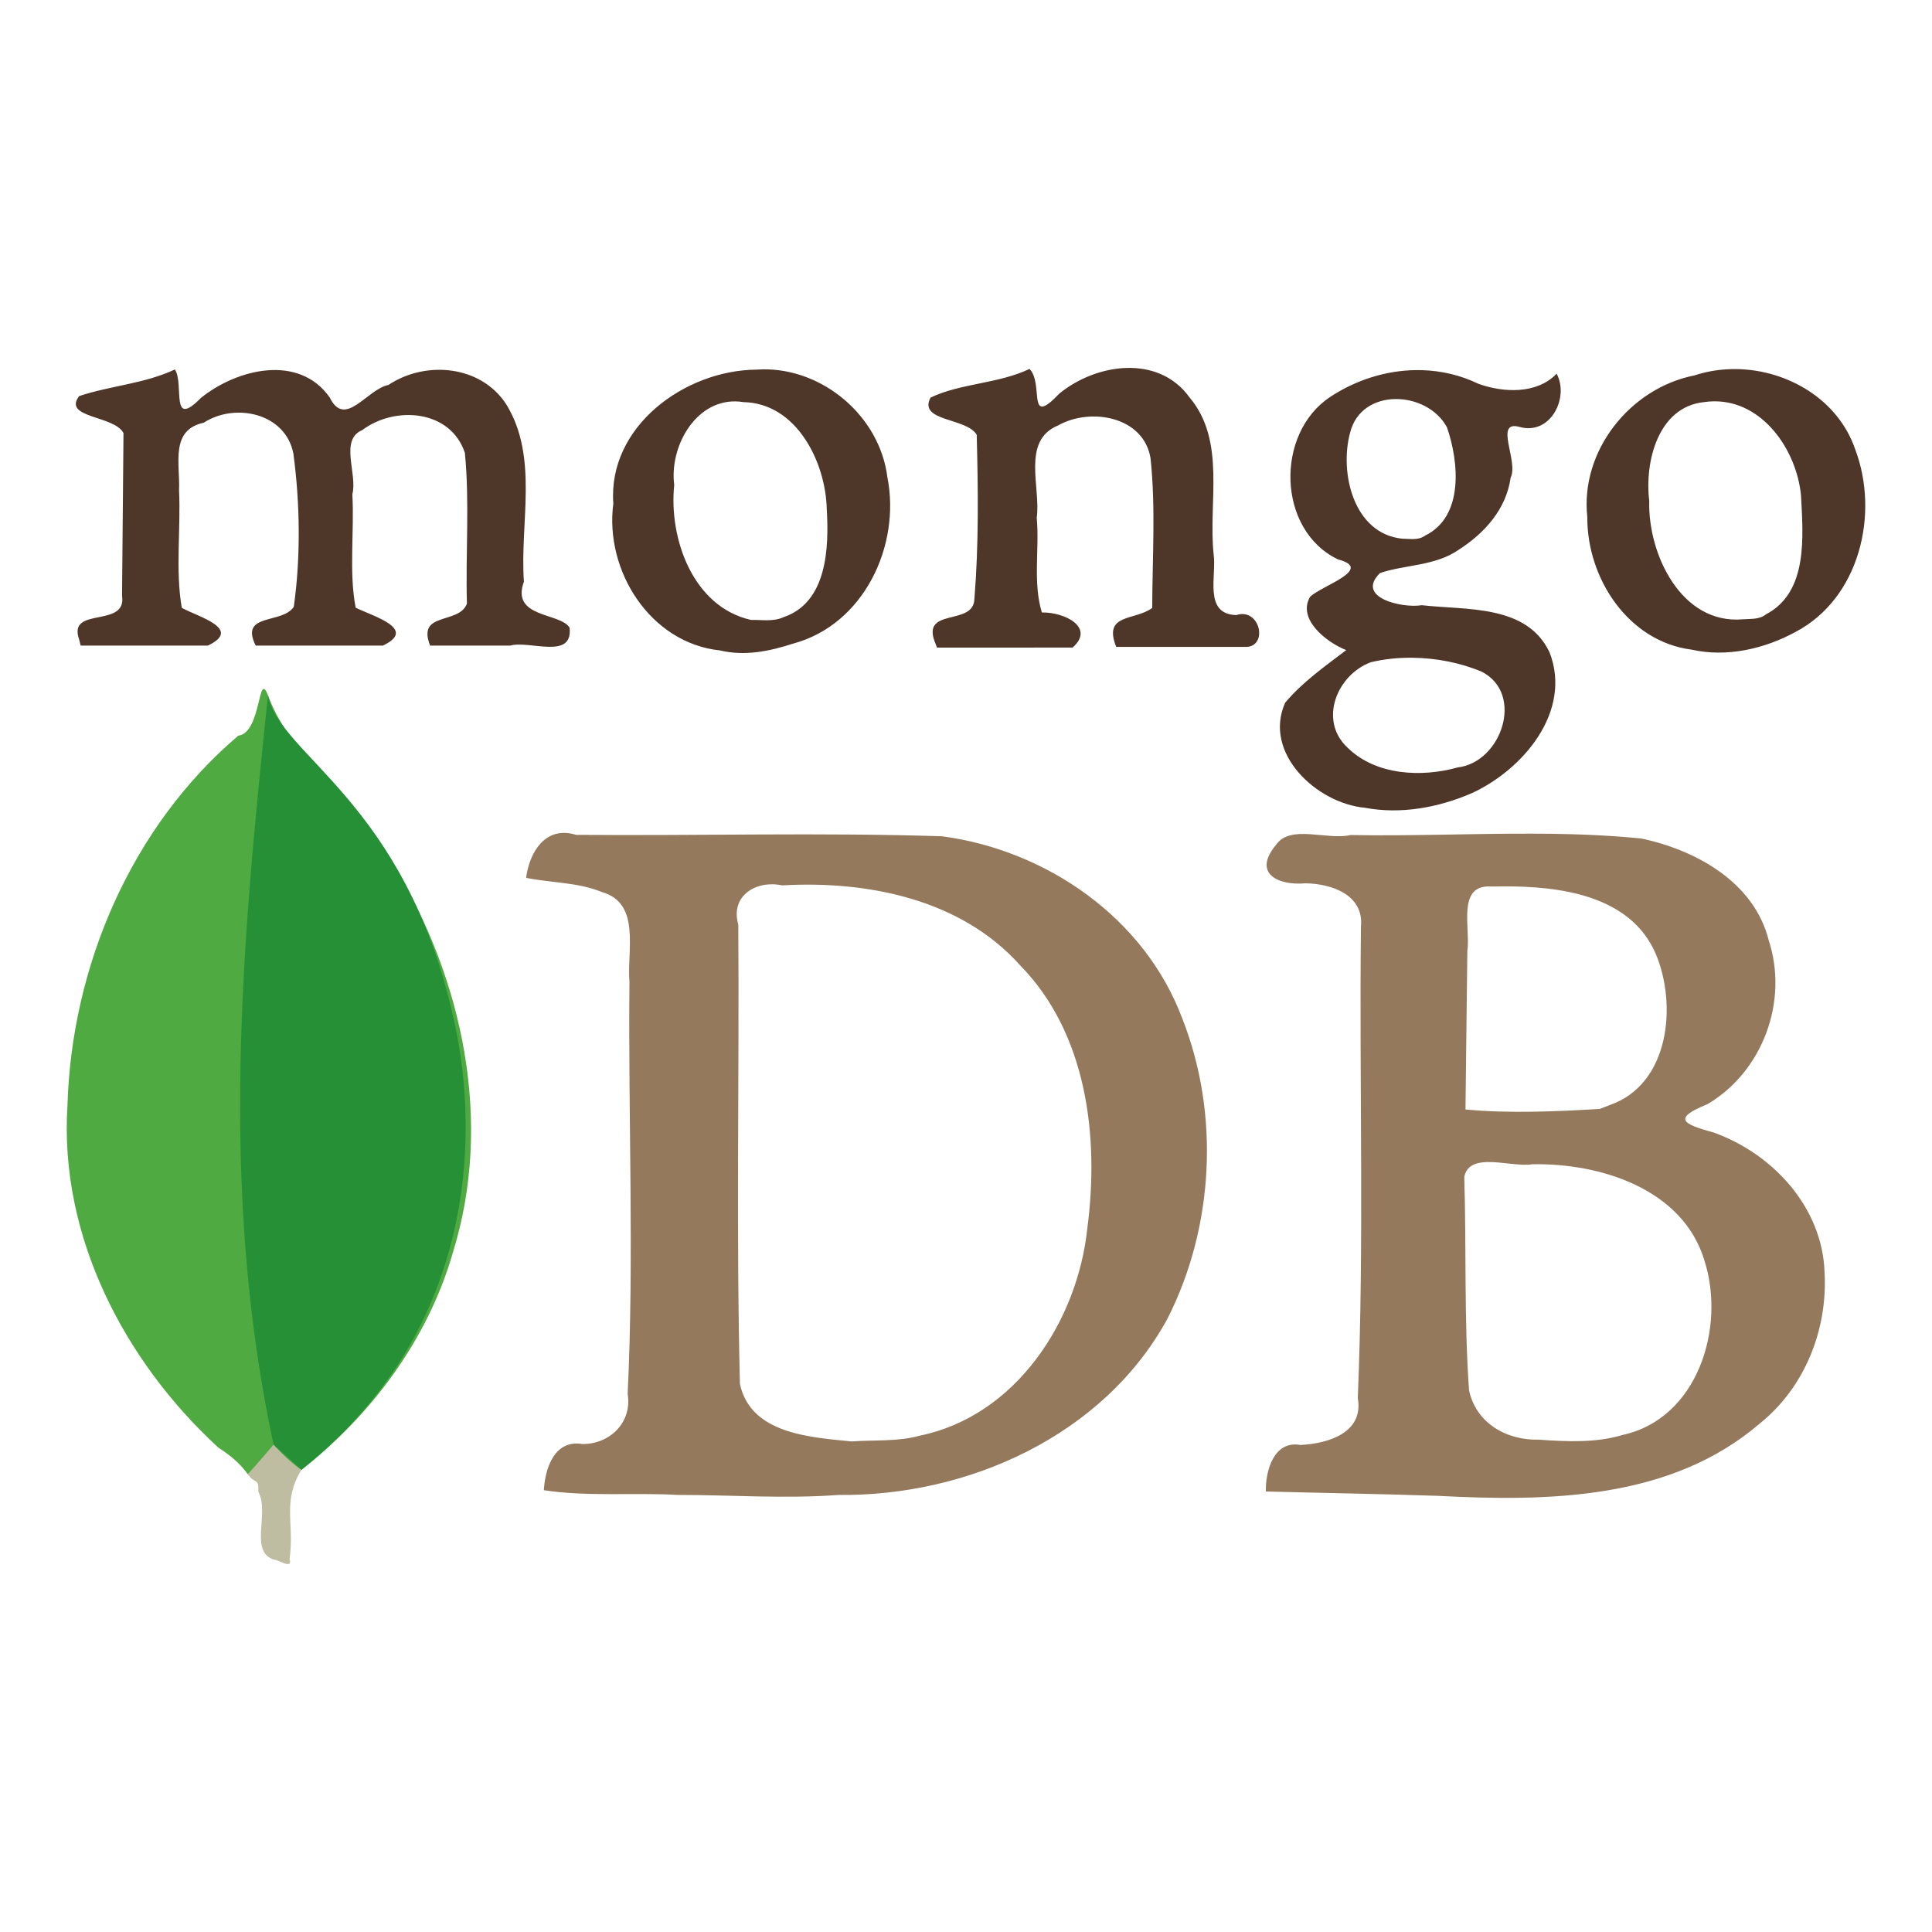
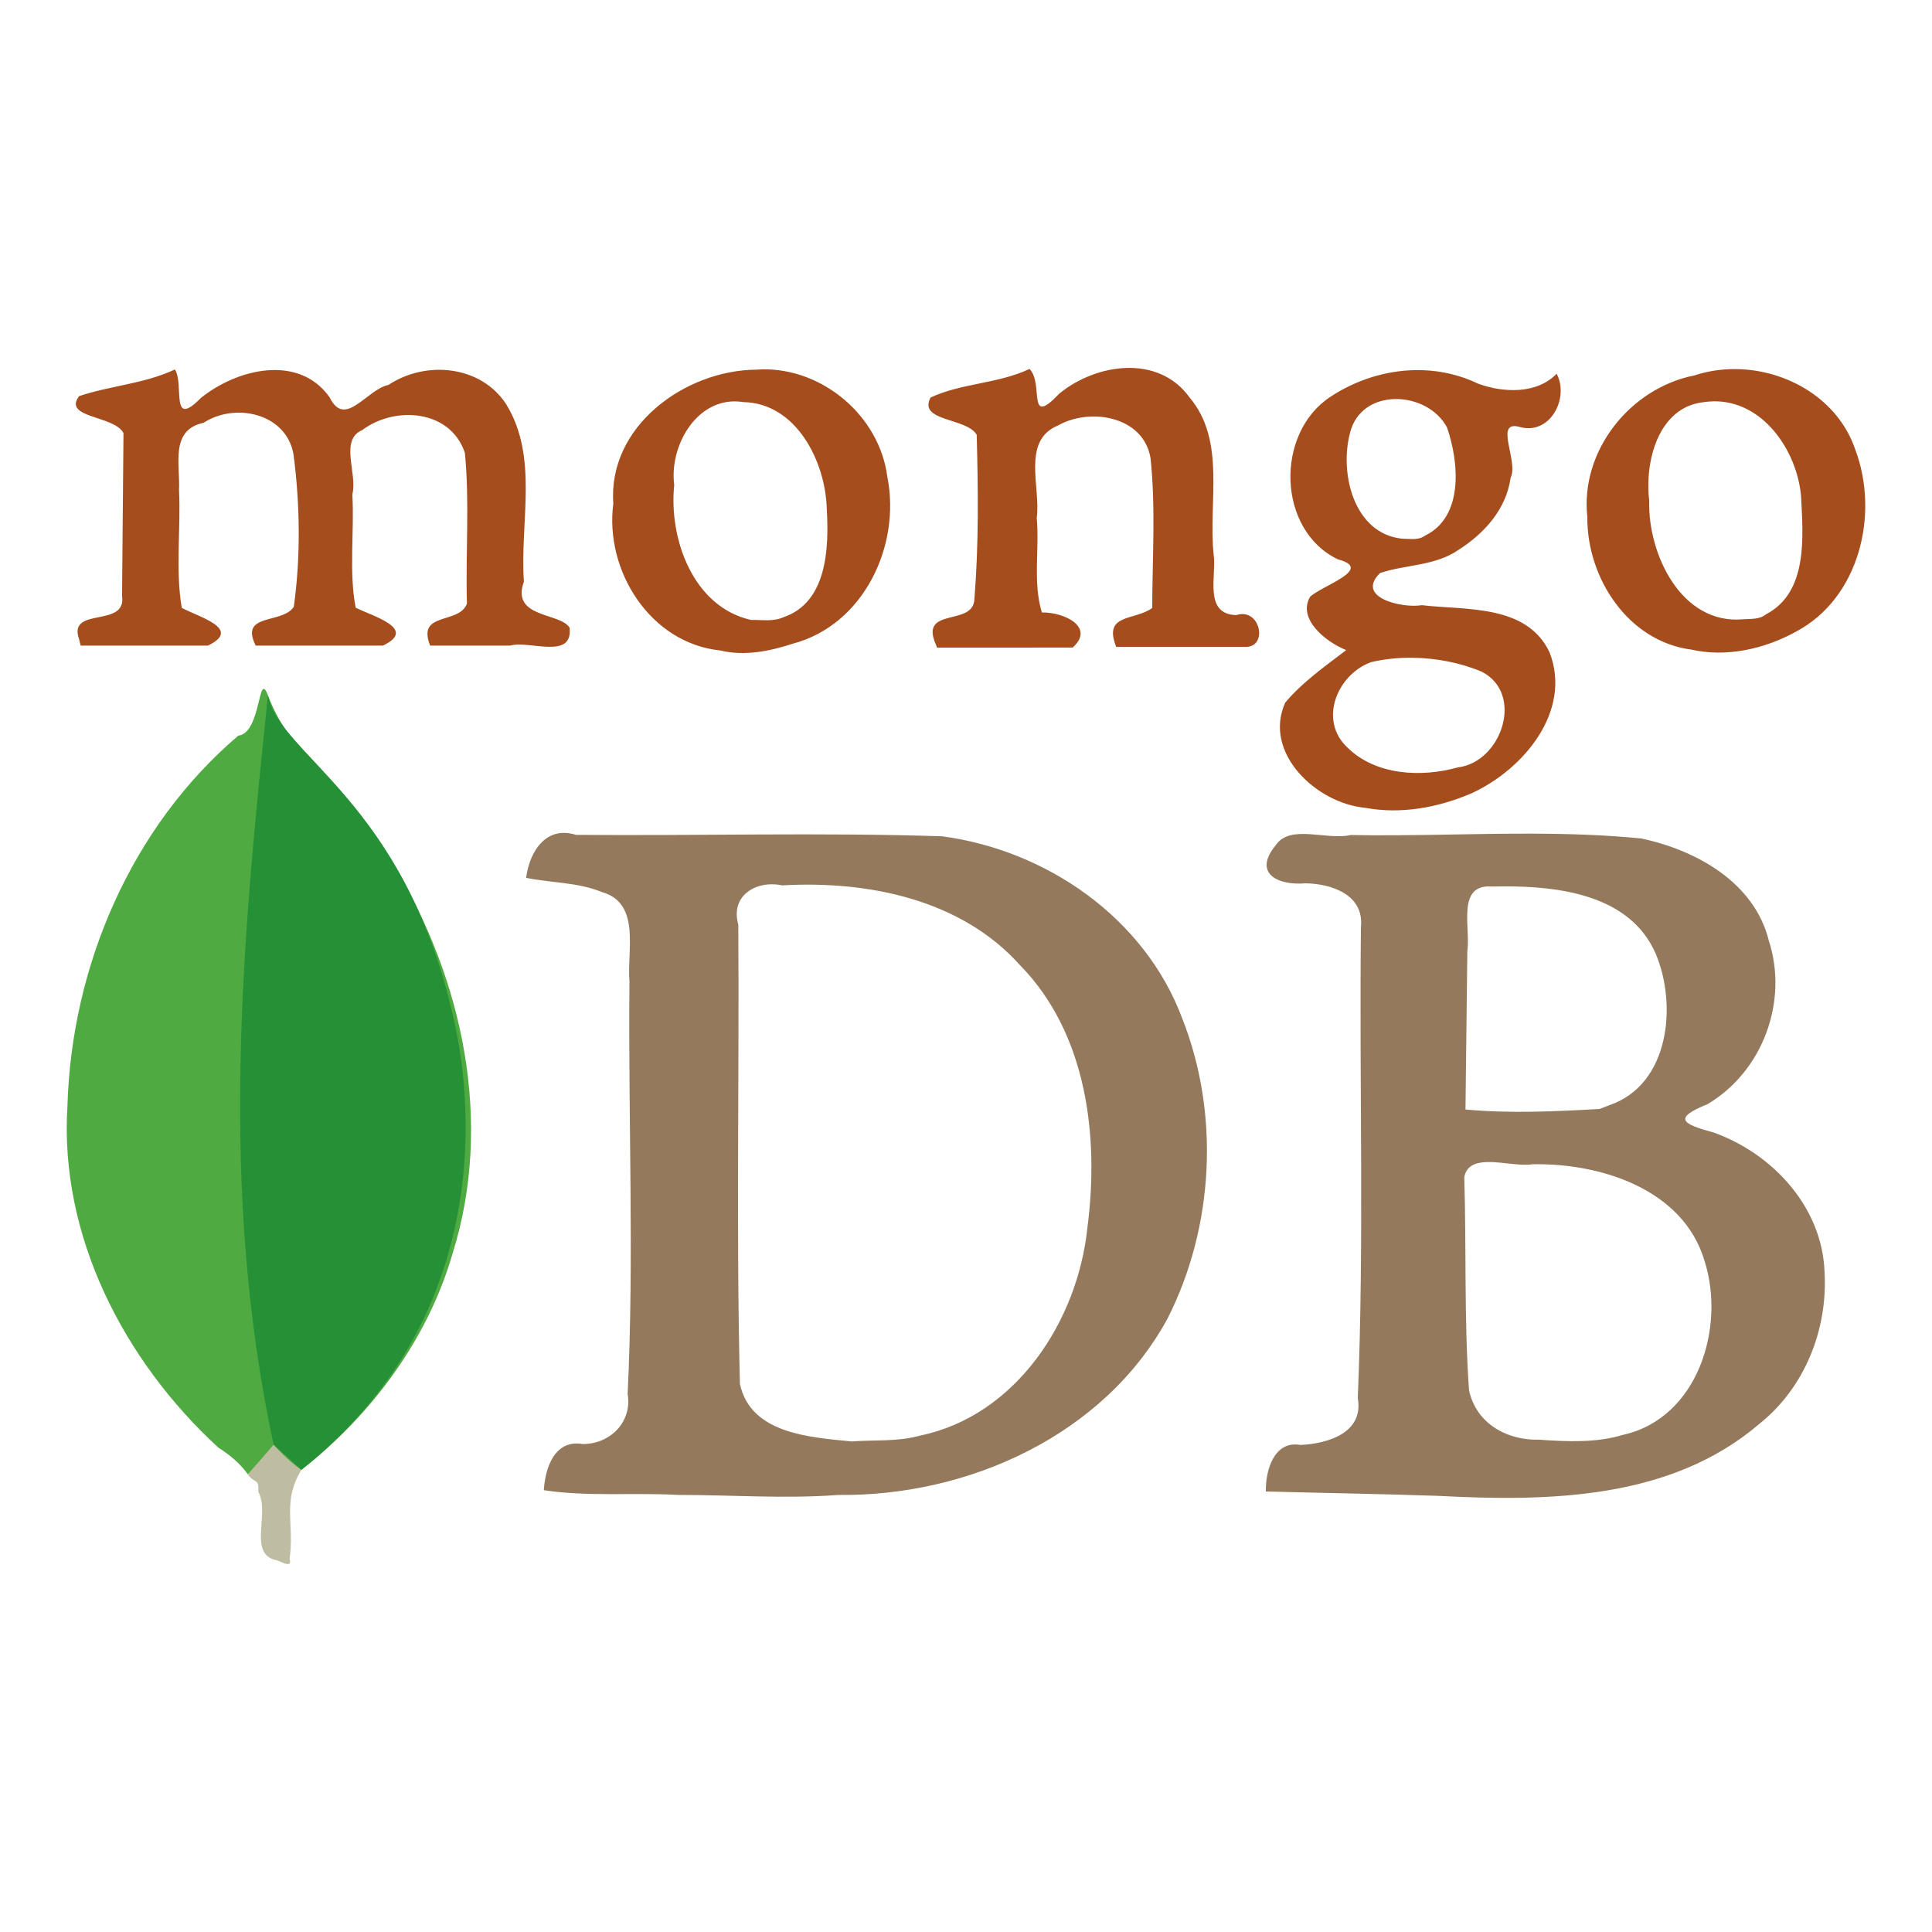
<svg xmlns="http://www.w3.org/2000/svg" width="520" height="520" viewBox="0 0 137.583 137.584" version="1.1" id="svg4562">
  <defs id="defs4556" />
  <g id="layer1" transform="translate(-1.011253,-145.2698)">
    <path style="fill:#4faa41;fill-opacity:1;stroke-width:1" d="m 20.093,194.785 c 1.768,4.786 6.622,7.612 8.94,12.084 4.966,8.155 7.113,18.359 4.222,27.62 -1.766,6.156 -5.803,11.562 -10.779,15.451 l -1.91,0.157 m 0,0 -1.91,0.157 C 18.129,249.504 17.385,248.884 16.556,248.357 9.852,242.19 5.225,233.29 5.814,224.021 6.101,214.094 10.349,204.151 17.98,197.659 c 1.662,-0.197 1.392,-4.762 2.113,-2.874" id="path6650" />
    <path style="fill:#bebda2;fill-opacity:1;stroke-width:1" d="m 22.477,249.94 c -1.388,2.274 -0.488,3.775 -0.842,6.334 0.236,0.821 -0.781,0.056 -1.103,0.066 v 5e-5 c -1.807,-0.548 -0.301,-3.331 -1.123,-4.828 0.037,-1.045 -0.226,-0.507 -0.753,-1.257 0.611,-0.664 1.837,-2.107 1.837,-2.107 0,0 0.999,1.148 1.984,1.793 z" id="path6609" />
    <path id="path6603" style="fill:#94795d;fill-opacity:1;stroke-width:1" d="m 110.138,204.637 c -4.315,-0.013 -8.639,0.177 -12.95,0.098 -1.669,0.391 -4.287,-0.782 -5.299,0.692 -1.692,2.008 0.077,2.921 2.087,2.746 1.867,0.026 4.179,0.823 3.952,3.094 -0.127,11.188 0.238,22.39 -0.224,33.567 0.439,2.481 -2.135,3.243 -4.085,3.337 -1.876,-0.341 -2.496,1.815 -2.463,3.312 4.076,0.108 8.153,0.173 12.228,0.31 7.894,0.413 16.597,0.292 22.931,-5.137 3.226,-2.579 4.859,-6.713 4.629,-10.782 -0.153,-4.619 -3.677,-8.444 -7.897,-9.953 -2.237,-0.608 -2.94,-1.007 -0.446,-2.017 3.936,-2.324 5.781,-7.317 4.373,-11.65 -1.033,-4.152 -5.164,-6.443 -9.086,-7.274 -2.577,-0.255 -5.163,-0.336 -7.751,-0.343 z m -2.086,3.754 c 4.092,-0.018 9.064,0.642 10.867,4.796 1.539,3.641 0.99,9.3 -3.273,10.777 -0.24,0.092 -0.48,0.185 -0.719,0.278 -3.139,0.179 -6.405,0.334 -9.555,0.038 0.044,-3.767 0.089,-7.533 0.133,-11.3 0.241,-1.595 -0.793,-4.775 1.742,-4.577 0.264,-0.006 0.533,-0.01 0.806,-0.011 z m -1.124,19.632 c 1.049,-0.023 2.355,0.299 3.199,0.158 4.842,-0.098 10.739,1.757 12.264,6.864 1.524,4.762 -0.477,11.239 -5.818,12.409 -1.882,0.577 -4.01,0.48 -5.957,0.34 -2.297,0.058 -4.481,-1.15 -4.99,-3.517 -0.36,-5.009 -0.183,-10.137 -0.34,-15.192 0.165,-0.817 0.825,-1.044 1.641,-1.062 z M 41.275,204.585 c -1.655,-0.073 -2.582,1.544 -2.798,3.199 1.79,0.364 3.687,0.309 5.39,1.01 2.813,0.791 1.775,4.191 1.97,6.388 -0.098,9.781 0.34,19.58 -0.129,29.349 0.334,2.011 -1.243,3.577 -3.207,3.574 -1.991,-0.342 -2.668,1.69 -2.762,3.287 3.101,0.474 6.356,0.159 9.515,0.335 v 5.3e-4 c 3.819,-0.001 7.647,0.288 11.46,0.002 9.226,0.112 18.916,-4.236 23.442,-12.565 3.312,-6.525 3.736,-14.593 1.032,-21.404 -2.678,-7.132 -9.656,-11.947 -17.087,-12.936 -8.666,-0.282 -17.386,-0.027 -26.073,-0.102 -0.266,-0.084 -0.518,-0.129 -0.754,-0.139 z m 14.741,3.657 c 0.225,0.003 0.455,0.029 0.684,0.079 6.068,-0.347 12.721,0.965 16.942,5.676 4.777,4.866 5.653,12.216 4.806,18.703 -0.689,6.643 -5.084,13.397 -11.929,14.807 -1.58,0.442 -3.235,0.29 -4.856,0.413 -2.96,-0.296 -7.197,-0.537 -7.96,-4.096 -0.27,-10.86 -0.039,-21.816 -0.116,-32.713 -0.515,-1.799 0.851,-2.89 2.428,-2.868 z" />
-     <path id="path6578" style="fill:#4e3629;fill-opacity:1;stroke-width:1" d="m 6.642,190.795 c -0.83,-2.381 3.417,-0.76 3.06,-3.094 0.034,-3.862 0.068,-7.724 0.103,-11.587 -0.646,-1.269 -4.352,-1.056 -3.161,-2.635 2.239,-0.751 4.659,-0.878 6.823,-1.9 0.679,1.059 -0.371,4.284 1.85,2.031 2.555,-2.066 6.975,-3.168 9.176,-0.033 1.091,2.231 2.636,-0.582 4.178,-0.894 2.654,-1.76 6.579,-1.409 8.39,1.377 2.327,3.784 0.959,8.432 1.259,12.631 -0.952,2.607 2.597,2.191 3.254,3.279 0.252,2.318 -2.838,0.883 -4.239,1.276 -1.897,0 -3.795,0 -5.692,0 -0.98,-2.452 2.064,-1.476 2.619,-2.99 -0.101,-3.567 0.198,-7.234 -0.146,-10.739 -1.029,-3.08 -4.975,-3.369 -7.309,-1.62 -1.644,0.699 -0.32,3.119 -0.705,4.574 0.151,2.664 -0.257,5.544 0.239,8.075 1.212,0.605 4.442,1.507 1.935,2.7 -3.019,0 -6.038,0 -9.057,0 -1.171,-2.354 1.882,-1.507 2.713,-2.762 0.501,-3.547 0.448,-7.358 -0.029,-10.915 -0.553,-2.875 -4.14,-3.653 -6.387,-2.195 -2.417,0.517 -1.669,2.952 -1.755,4.795 0.133,2.771 -0.269,5.733 0.196,8.386 1.152,0.642 4.362,1.493 1.856,2.691 -3.019,0 -6.038,0 -9.057,0 l -0.075,-0.3 -0.038,-0.152 z M 67.652,191.158 c -1.19,-2.712 2.699,-1.236 2.749,-3.238 0.316,-3.89 0.266,-7.788 0.165,-11.686 -0.713,-1.231 -4.2,-0.93 -3.287,-2.652 2.155,-1.027 4.816,-0.978 7.047,-2.04 1.048,1.068 -0.237,4.237 2.131,1.75 2.633,-2.151 7.056,-2.797 9.267,0.282 2.616,3.102 1.32,7.456 1.713,11.164 0.225,1.53 -0.74,4.272 1.613,4.333 1.687,-0.543 2.273,2.175 0.751,2.266 -3.1,0 -6.201,0 -9.301,0 -0.954,-2.399 1.292,-1.842 2.565,-2.771 0.005,-3.503 0.256,-7.173 -0.122,-10.671 -0.489,-2.972 -4.275,-3.63 -6.582,-2.329 -2.629,1.086 -1.22,4.4 -1.521,6.577 0.203,2.229 -0.288,4.613 0.365,6.742 1.645,-0.028 3.802,1.075 2.19,2.5 -3.218,0.001 -6.437,0.003 -9.655,0.004 l -0.089,-0.231 z m 57.029,-19.604 c -1.016,-0.015 -2.034,0.13 -3.002,0.45 -4.594,0.904 -8.15,5.387 -7.63,10.09 -0.031,4.349 2.914,8.864 7.425,9.438 2.49,0.565 5.201,-0.051 7.411,-1.266 4.552,-2.392 5.976,-8.4 4.243,-12.992 -1.214,-3.556 -4.819,-5.665 -8.448,-5.72 z m -1.621,2.295 c 3.468,-0.043 5.893,3.451 6.207,6.707 0.144,2.889 0.531,6.879 -2.493,8.461 -0.483,0.388 -1.075,0.309 -1.652,0.355 -4.39,0.385 -6.774,-4.662 -6.663,-8.436 -0.341,-2.784 0.63,-6.687 3.894,-7.03 0.24,-0.035 0.476,-0.054 0.707,-0.057 z m -67.766,-2.275 c -0.139,0.003 -0.279,0.009 -0.419,0.019 -5.102,0.042 -10.588,4.046 -10.188,9.538 -0.632,4.759 2.623,9.944 7.608,10.459 1.738,0.419 3.517,0.06 5.181,-0.483 5.037,-1.336 7.705,-6.973 6.725,-11.872 -0.549,-4.325 -4.587,-7.746 -8.907,-7.662 z m -1.927,2.28 c 0.192,0.002 0.389,0.019 0.59,0.052 3.77,0.073 5.85,4.252 5.93,7.613 0.166,2.779 0.024,6.645 -3.069,7.698 -0.745,0.344 -1.538,0.182 -2.328,0.2 -4.127,-0.93 -5.861,-5.782 -5.466,-9.614 -0.348,-2.68 1.464,-5.978 4.343,-5.949 z m 48.476,-2.228 c -2.142,0.026 -4.276,0.706 -6.09,1.901 -3.962,2.602 -3.798,9.51 0.545,11.581 2.612,0.689 -1.189,1.879 -1.99,2.66 -0.93,1.578 1.125,3.225 2.57,3.798 -1.523,1.165 -3.103,2.266 -4.346,3.743 -1.603,3.596 2.246,7.165 5.674,7.484 2.562,0.482 5.229,-0.01 7.598,-1.031 3.677,-1.681 7.183,-5.829 5.557,-10.034 -1.622,-3.433 -5.916,-2.994 -9.1,-3.36 -1.402,0.234 -4.76,-0.546 -2.973,-2.29 1.747,-0.598 3.932,-0.497 5.584,-1.647 1.845,-1.178 3.404,-2.893 3.715,-5.143 0.589,-1.16 -1.227,-4.144 0.652,-3.611 2.197,0.603 3.538,-2.103 2.624,-3.794 -1.41,1.468 -3.787,1.363 -5.58,0.714 -1.276,-0.617 -2.64,-0.928 -4.011,-0.967 -0.143,-0.004 -0.286,-0.005 -0.428,-0.004 z m -1.467,2.061 c 1.449,-0.02 2.975,0.697 3.68,2.02 0.857,2.477 1.206,6.358 -1.559,7.704 -0.5,0.361 -1.071,0.221 -1.638,0.22 -3.456,-0.36 -4.474,-4.691 -3.705,-7.542 0.4,-1.625 1.773,-2.382 3.222,-2.402 z m 1.221,18.423 c 1.699,0.019 3.43,0.36 4.936,0.995 3.057,1.576 1.411,6.445 -1.713,6.816 -2.588,0.724 -5.851,0.569 -7.857,-1.421 -2.071,-1.937 -0.738,-5.176 1.667,-6.071 0.94,-0.226 1.948,-0.33 2.967,-0.319 z" />
+     <path id="path6578" style="fill:#a64d1d;fill-opacity:1;stroke-width:1" d="m 6.642,190.795 c -0.83,-2.381 3.417,-0.76 3.06,-3.094 0.034,-3.862 0.068,-7.724 0.103,-11.587 -0.646,-1.269 -4.352,-1.056 -3.161,-2.635 2.239,-0.751 4.659,-0.878 6.823,-1.9 0.679,1.059 -0.371,4.284 1.85,2.031 2.555,-2.066 6.975,-3.168 9.176,-0.033 1.091,2.231 2.636,-0.582 4.178,-0.894 2.654,-1.76 6.579,-1.409 8.39,1.377 2.327,3.784 0.959,8.432 1.259,12.631 -0.952,2.607 2.597,2.191 3.254,3.279 0.252,2.318 -2.838,0.883 -4.239,1.276 -1.897,0 -3.795,0 -5.692,0 -0.98,-2.452 2.064,-1.476 2.619,-2.99 -0.101,-3.567 0.198,-7.234 -0.146,-10.739 -1.029,-3.08 -4.975,-3.369 -7.309,-1.62 -1.644,0.699 -0.32,3.119 -0.705,4.574 0.151,2.664 -0.257,5.544 0.239,8.075 1.212,0.605 4.442,1.507 1.935,2.7 -3.019,0 -6.038,0 -9.057,0 -1.171,-2.354 1.882,-1.507 2.713,-2.762 0.501,-3.547 0.448,-7.358 -0.029,-10.915 -0.553,-2.875 -4.14,-3.653 -6.387,-2.195 -2.417,0.517 -1.669,2.952 -1.755,4.795 0.133,2.771 -0.269,5.733 0.196,8.386 1.152,0.642 4.362,1.493 1.856,2.691 -3.019,0 -6.038,0 -9.057,0 l -0.075,-0.3 -0.038,-0.152 z M 67.652,191.158 c -1.19,-2.712 2.699,-1.236 2.749,-3.238 0.316,-3.89 0.266,-7.788 0.165,-11.686 -0.713,-1.231 -4.2,-0.93 -3.287,-2.652 2.155,-1.027 4.816,-0.978 7.047,-2.04 1.048,1.068 -0.237,4.237 2.131,1.75 2.633,-2.151 7.056,-2.797 9.267,0.282 2.616,3.102 1.32,7.456 1.713,11.164 0.225,1.53 -0.74,4.272 1.613,4.333 1.687,-0.543 2.273,2.175 0.751,2.266 -3.1,0 -6.201,0 -9.301,0 -0.954,-2.399 1.292,-1.842 2.565,-2.771 0.005,-3.503 0.256,-7.173 -0.122,-10.671 -0.489,-2.972 -4.275,-3.63 -6.582,-2.329 -2.629,1.086 -1.22,4.4 -1.521,6.577 0.203,2.229 -0.288,4.613 0.365,6.742 1.645,-0.028 3.802,1.075 2.19,2.5 -3.218,0.001 -6.437,0.003 -9.655,0.004 l -0.089,-0.231 z m 57.029,-19.604 c -1.016,-0.015 -2.034,0.13 -3.002,0.45 -4.594,0.904 -8.15,5.387 -7.63,10.09 -0.031,4.349 2.914,8.864 7.425,9.438 2.49,0.565 5.201,-0.051 7.411,-1.266 4.552,-2.392 5.976,-8.4 4.243,-12.992 -1.214,-3.556 -4.819,-5.665 -8.448,-5.72 z m -1.621,2.295 c 3.468,-0.043 5.893,3.451 6.207,6.707 0.144,2.889 0.531,6.879 -2.493,8.461 -0.483,0.388 -1.075,0.309 -1.652,0.355 -4.39,0.385 -6.774,-4.662 -6.663,-8.436 -0.341,-2.784 0.63,-6.687 3.894,-7.03 0.24,-0.035 0.476,-0.054 0.707,-0.057 z m -67.766,-2.275 c -0.139,0.003 -0.279,0.009 -0.419,0.019 -5.102,0.042 -10.588,4.046 -10.188,9.538 -0.632,4.759 2.623,9.944 7.608,10.459 1.738,0.419 3.517,0.06 5.181,-0.483 5.037,-1.336 7.705,-6.973 6.725,-11.872 -0.549,-4.325 -4.587,-7.746 -8.907,-7.662 z m -1.927,2.28 c 0.192,0.002 0.389,0.019 0.59,0.052 3.77,0.073 5.85,4.252 5.93,7.613 0.166,2.779 0.024,6.645 -3.069,7.698 -0.745,0.344 -1.538,0.182 -2.328,0.2 -4.127,-0.93 -5.861,-5.782 -5.466,-9.614 -0.348,-2.68 1.464,-5.978 4.343,-5.949 z m 48.476,-2.228 c -2.142,0.026 -4.276,0.706 -6.09,1.901 -3.962,2.602 -3.798,9.51 0.545,11.581 2.612,0.689 -1.189,1.879 -1.99,2.66 -0.93,1.578 1.125,3.225 2.57,3.798 -1.523,1.165 -3.103,2.266 -4.346,3.743 -1.603,3.596 2.246,7.165 5.674,7.484 2.562,0.482 5.229,-0.01 7.598,-1.031 3.677,-1.681 7.183,-5.829 5.557,-10.034 -1.622,-3.433 -5.916,-2.994 -9.1,-3.36 -1.402,0.234 -4.76,-0.546 -2.973,-2.29 1.747,-0.598 3.932,-0.497 5.584,-1.647 1.845,-1.178 3.404,-2.893 3.715,-5.143 0.589,-1.16 -1.227,-4.144 0.652,-3.611 2.197,0.603 3.538,-2.103 2.624,-3.794 -1.41,1.468 -3.787,1.363 -5.58,0.714 -1.276,-0.617 -2.64,-0.928 -4.011,-0.967 -0.143,-0.004 -0.286,-0.005 -0.428,-0.004 z m -1.467,2.061 c 1.449,-0.02 2.975,0.697 3.68,2.02 0.857,2.477 1.206,6.358 -1.559,7.704 -0.5,0.361 -1.071,0.221 -1.638,0.22 -3.456,-0.36 -4.474,-4.691 -3.705,-7.542 0.4,-1.625 1.773,-2.382 3.222,-2.402 z m 1.221,18.423 c 1.699,0.019 3.43,0.36 4.936,0.995 3.057,1.576 1.411,6.445 -1.713,6.816 -2.588,0.724 -5.851,0.569 -7.857,-1.421 -2.071,-1.937 -0.738,-5.176 1.667,-6.071 0.94,-0.226 1.948,-0.33 2.967,-0.319 z" />
    <path style="fill:#259035;fill-opacity:1;stroke:none;stroke-width:0.265px;stroke-linecap:butt;stroke-linejoin:miter;stroke-opacity:1" d="m 20.493,248.147 1.984,1.793 c 15.798,-12.586 11.125,-30.813 10.805,-32.248 -3.428,-15.365 -12.348,-18.611 -13.188,-22.908 -1.841,17.548 -3.514,35.117 0.4,53.363 z" id="path6657" />
  </g>
</svg>
